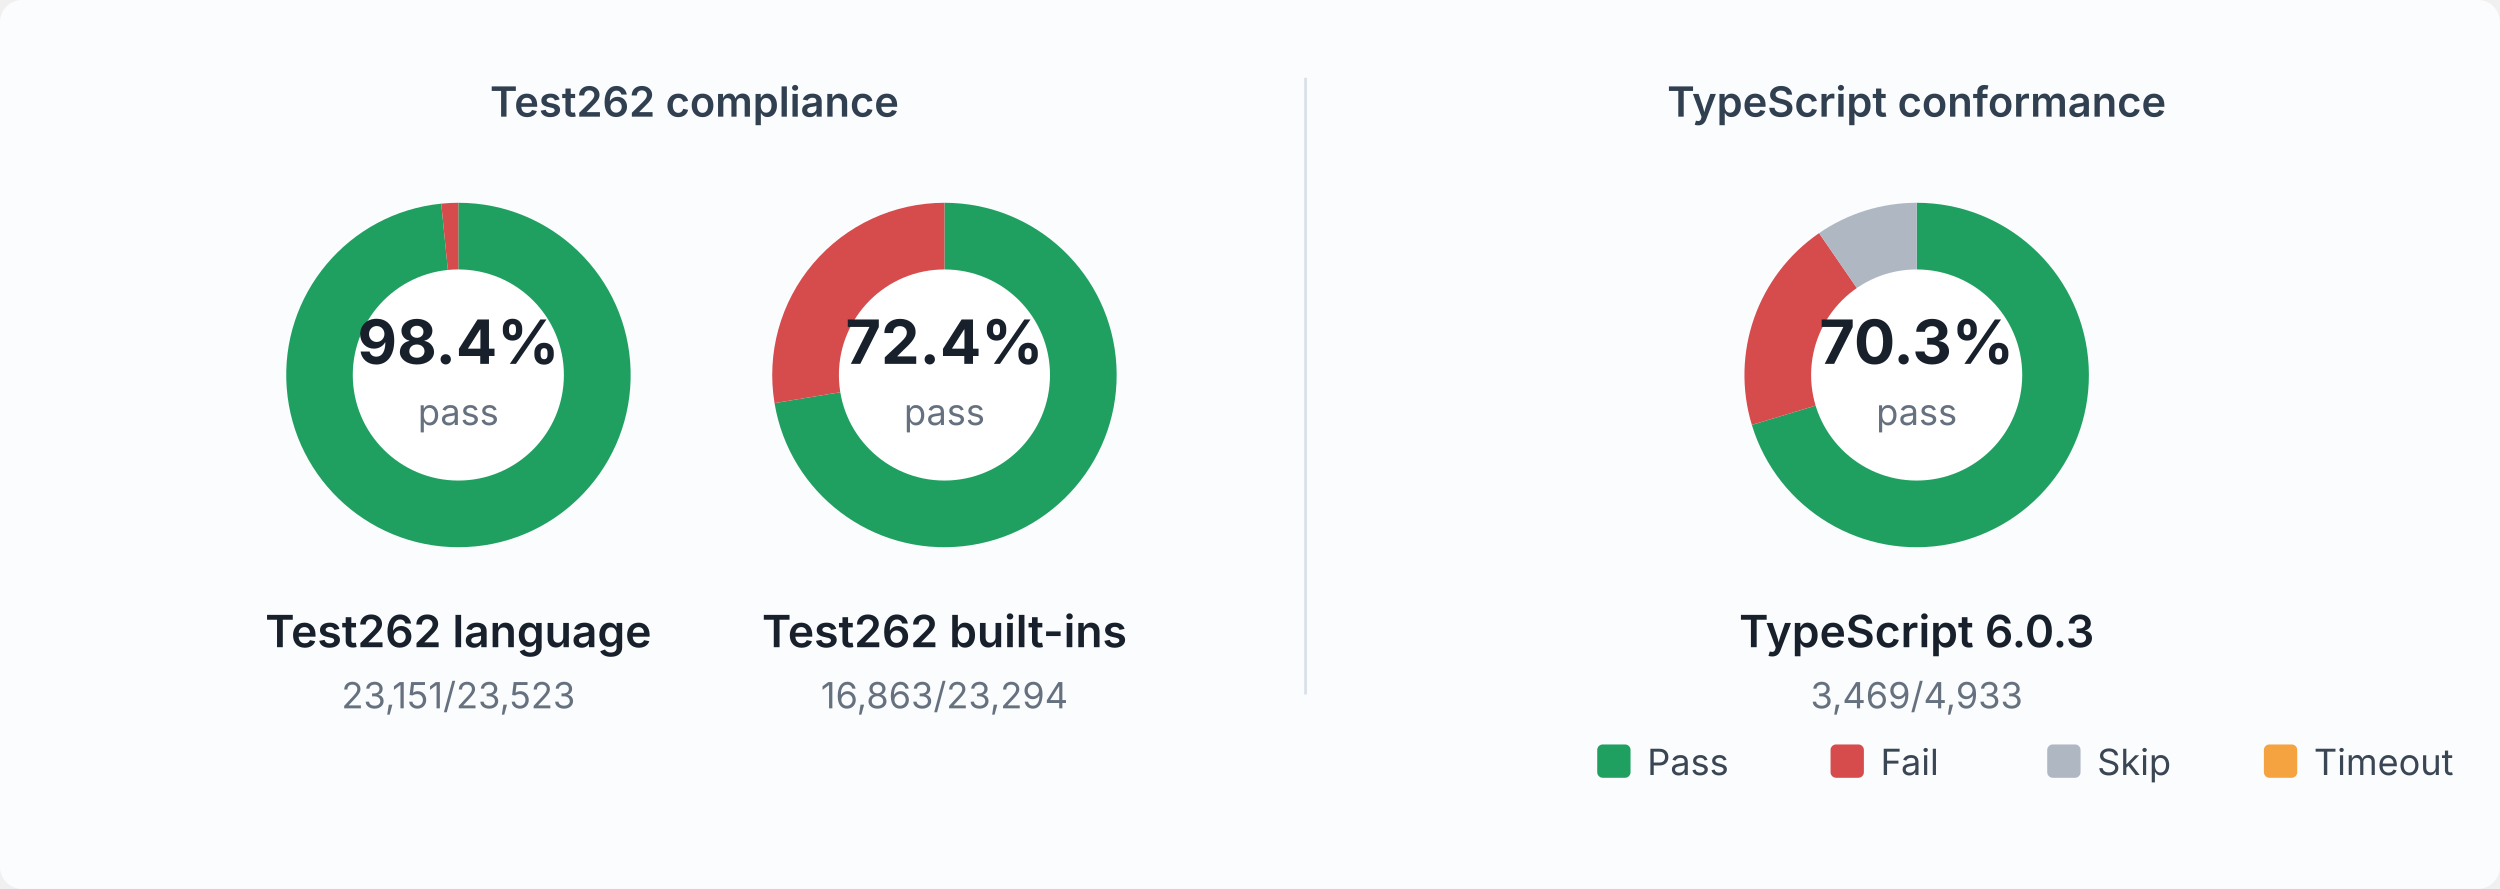
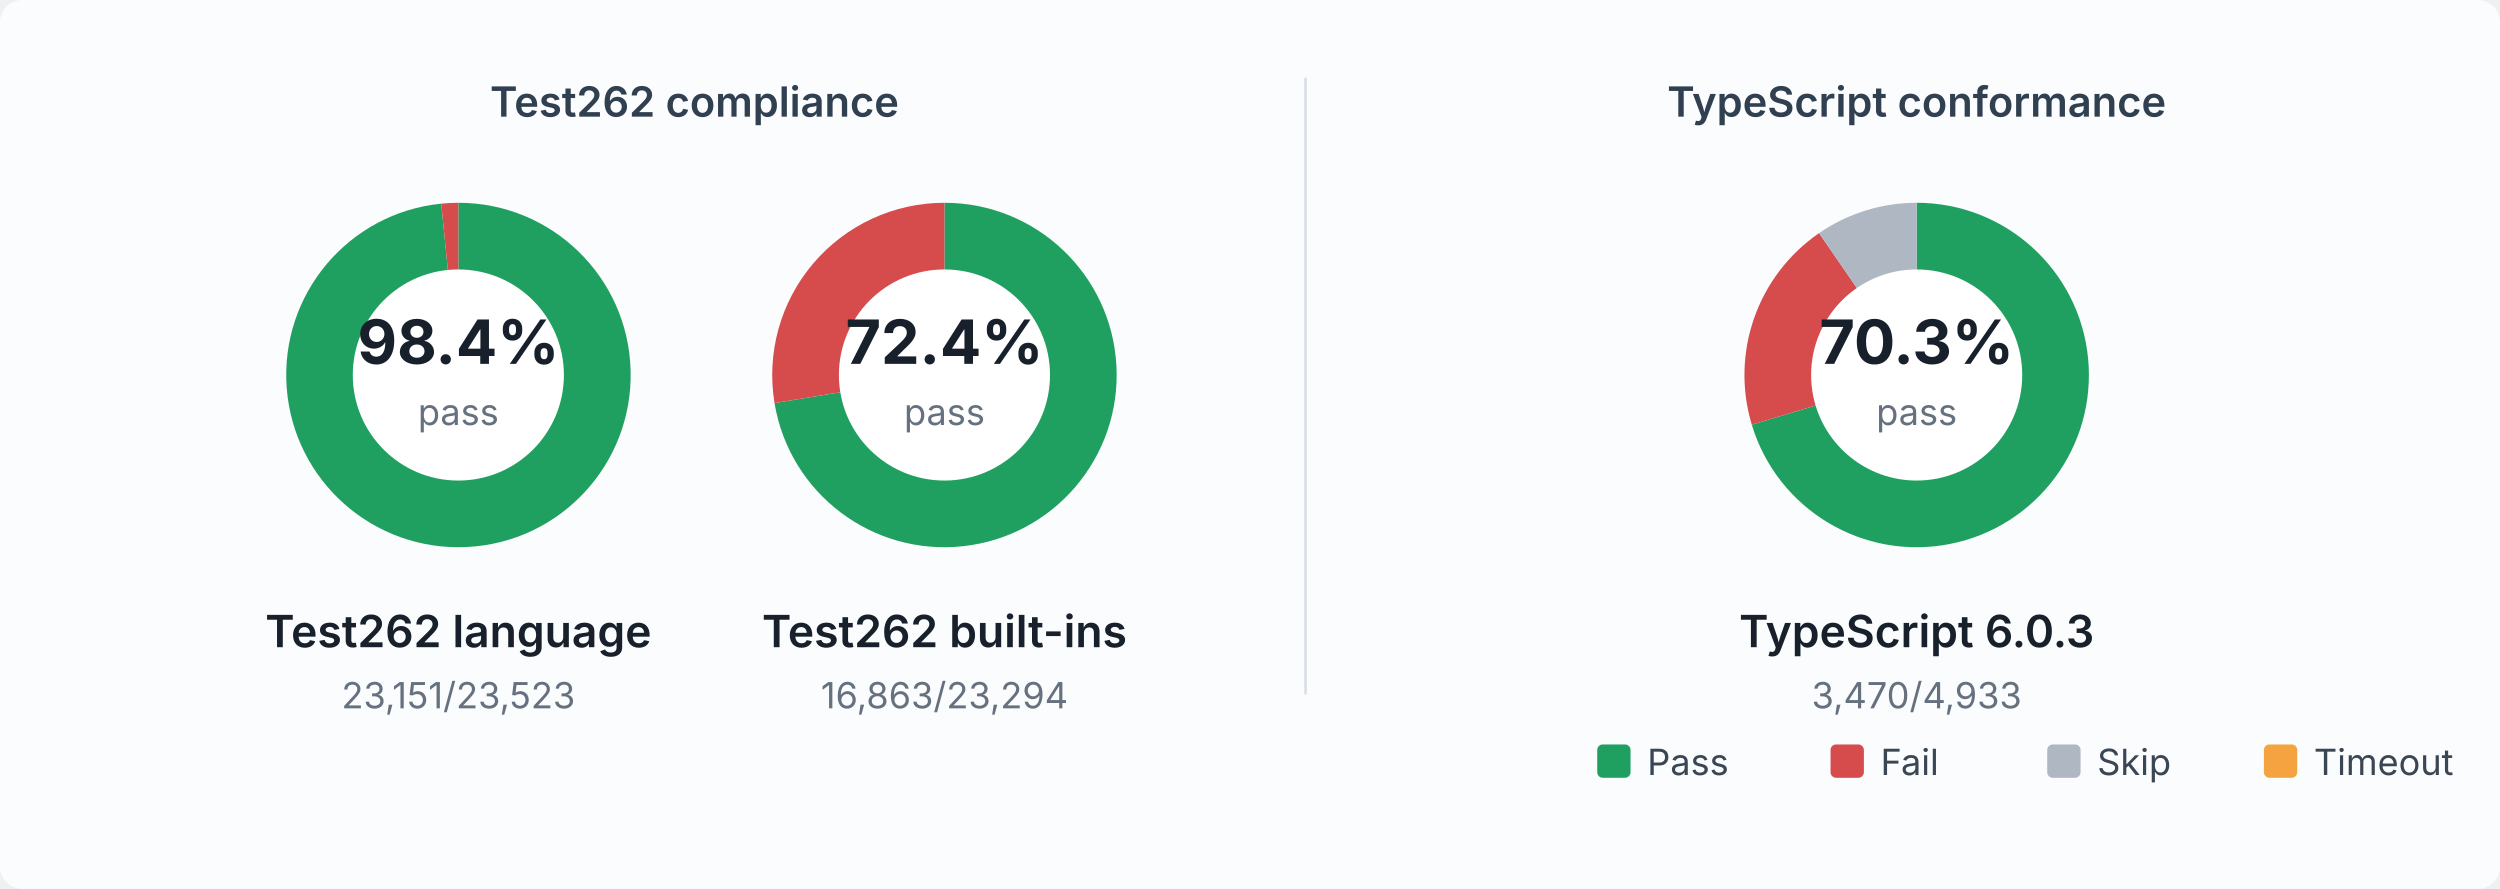
<svg xmlns="http://www.w3.org/2000/svg" width="900" height="320" viewBox="0 0 900 320" role="img" aria-labelledby="title desc">
  <style>
    .bg { fill: #fbfcfe; }
    .group { font: 600 15px system-ui, -apple-system, BlinkMacSystemFont, "Segoe UI", sans-serif; fill: #304050; }
    .title { font: 600 16px system-ui, -apple-system, BlinkMacSystemFont, "Segoe UI", sans-serif; fill: #18212b; }
    .percent { font: 700 22px system-ui, -apple-system, BlinkMacSystemFont, "Segoe UI", sans-serif; fill: #18212b; }
    .caption { font: 13px system-ui, -apple-system, BlinkMacSystemFont, "Segoe UI", sans-serif; fill: #66717f; }
    .legend { font: 13px system-ui, -apple-system, BlinkMacSystemFont, "Segoe UI", sans-serif; fill: #3a4653; }
  </style>
  <rect class="bg" x="0" y="0" width="900" height="320" rx="8" />
  <text x="250" y="42" text-anchor="middle" class="group">Test262 compliance</text>
  <text x="690" y="42" text-anchor="middle" class="group">TypeScript conformance</text>
  <line x1="470" y1="28" x2="470" y2="250" stroke="#d9e0e8" stroke-width="1" />
  <g aria-label="Test262 language">
    <path d="M 165.00 135.00 L 158.85 73.31 A 62.00 62.00 0 1 0 165.00 73.00 Z" fill="#20a060" />
    <path d="M 165.00 135.00 L 165.00 73.00 A 62.00 62.00 0 0 0 158.85 73.31 Z" fill="#d64b4b" />
    <circle cx="165" cy="135" r="38" fill="#ffffff" />
    <text x="165" y="131" text-anchor="middle" class="percent">98.4%</text>
    <text x="165" y="153" text-anchor="middle" class="caption">pass</text>
    <text x="165" y="233" text-anchor="middle" class="title">Test262 language</text>
    <text x="165" y="255" text-anchor="middle" class="caption">23,151/23,523</text>
  </g>
  <g aria-label="Test262 built-ins">
    <path d="M 340.00 135.00 L 278.83 145.11 A 62.00 62.00 0 1 0 340.00 73.00 Z" fill="#20a060" />
    <path d="M 340.00 135.00 L 340.00 73.00 A 62.00 62.00 0 0 0 278.83 145.11 Z" fill="#d64b4b" />
    <circle cx="340" cy="135" r="38" fill="#ffffff" />
    <text x="340" y="131" text-anchor="middle" class="percent">72.4%</text>
    <text x="340" y="153" text-anchor="middle" class="caption">pass</text>
    <text x="340" y="233" text-anchor="middle" class="title">Test262 built-ins</text>
    <text x="340" y="255" text-anchor="middle" class="caption">16,863/23,294</text>
  </g>
  <g aria-label="TypeScript 6.0.3">
-     <path d="M 690.00 135.00 L 630.66 152.96 A 62.00 62.00 0 1 0 690.00 73.00 Z" fill="#20a060" />
-     <path d="M 690.00 135.00 L 654.87 83.92 A 62.00 62.00 0 0 0 630.66 152.96 Z" fill="#d64b4b" />
+     <path d="M 690.00 135.00 L 630.64 152.89 A 62.00 62.00 0 1 0 690.00 73.00 Z" fill="#20a060" />
+     <path d="M 690.00 135.00 L 654.87 83.92 A 62.00 62.00 0 0 0 630.64 152.89 Z" fill="#d64b4b" />
    <path d="M 690.00 135.00 L 690.00 73.00 A 62.00 62.00 0 0 0 654.87 83.92 Z" fill="#aeb7c2" />
    <circle cx="690" cy="135" r="38" fill="#ffffff" />
    <text x="690" y="131" text-anchor="middle" class="percent">70.3%</text>
    <text x="690" y="153" text-anchor="middle" class="caption">pass</text>
    <text x="690" y="233" text-anchor="middle" class="title">TypeScript 6.0.3</text>
-     <text x="690" y="255" text-anchor="middle" class="caption">3,469/4,933</text>
+     <text x="690" y="255" text-anchor="middle" class="caption">3,470/4,933</text>
  </g>
  <g transform="translate(575 278)">
    <rect x="0" y="-10" width="12" height="12" fill="#20a060" rx="2" />
    <text x="18" y="1" class="legend">Pass</text>
    <rect x="84" y="-10" width="12" height="12" fill="#d64b4b" rx="2" />
    <text x="102" y="1" class="legend">Fail</text>
    <rect x="162" y="-10" width="12" height="12" fill="#aeb7c2" rx="2" />
    <text x="180" y="1" class="legend">Skip</text>
    <rect x="240" y="-10" width="12" height="12" fill="#f4a340" rx="2" />
    <text x="258" y="1" class="legend">Timeout</text>
  </g>
</svg>
